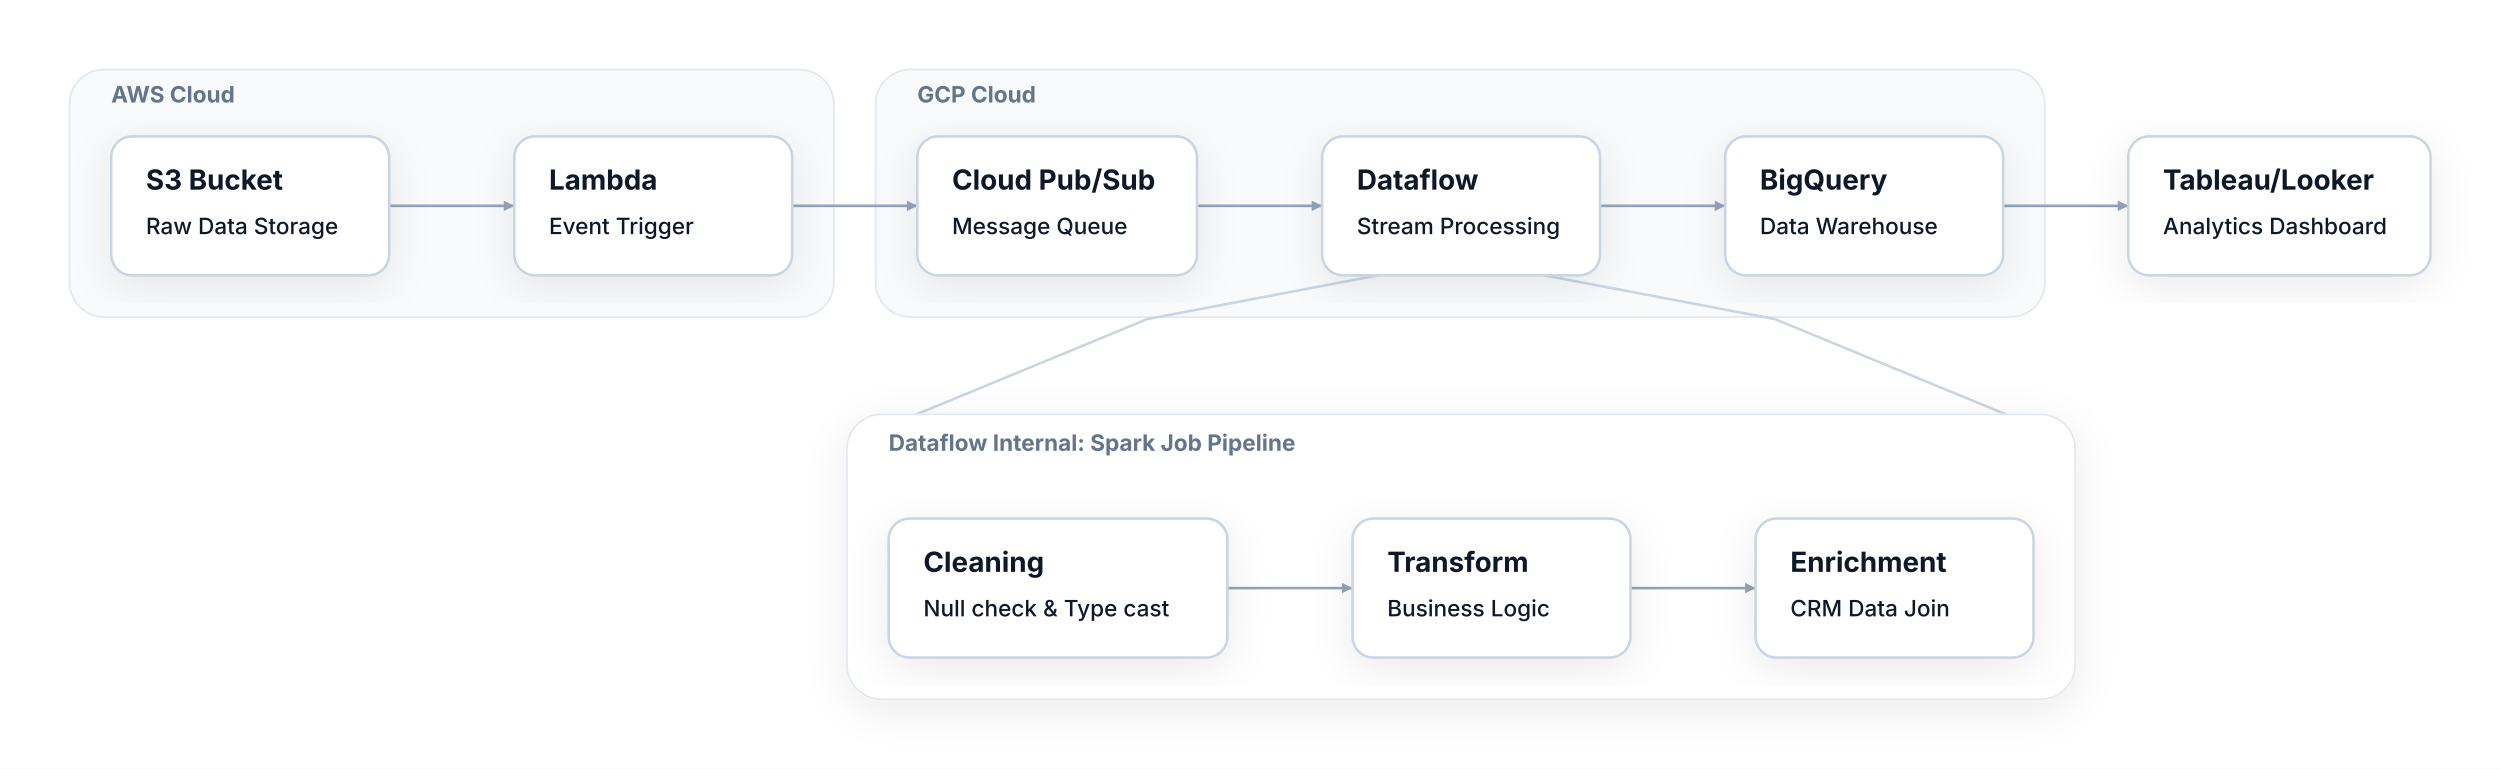
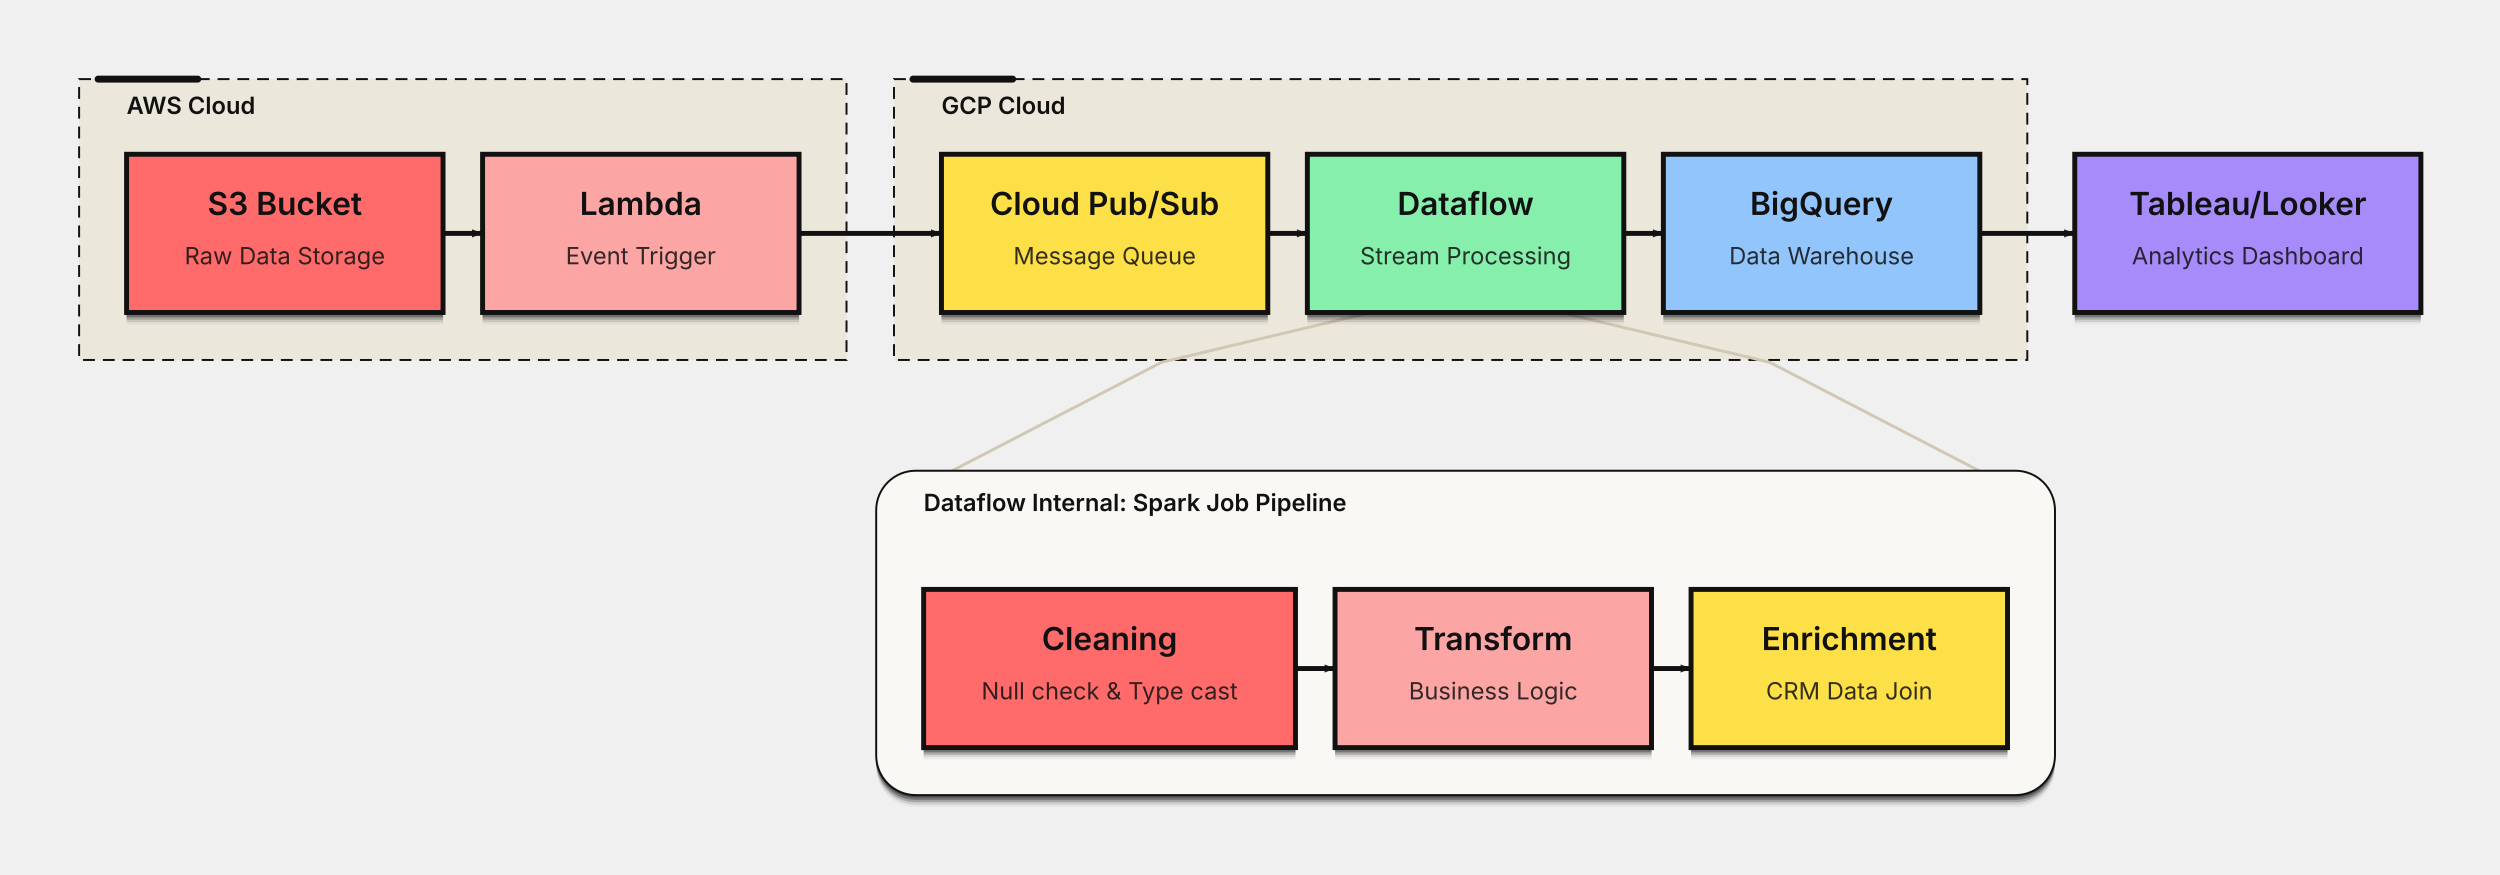
- <svg xmlns="http://www.w3.org/2000/svg" width="1439" height="442.5" viewBox="0 0 1439 442.5" fill="none">
+ <svg xmlns="http://www.w3.org/2000/svg" width="1264" height="442" viewBox="0 0 1264 442" fill="none" font-family="Inter, 'Geist Sans', 'Segoe UI', Roboto, Helvetica, Arial, sans-serif">
  <defs>
    <filter id="drop-shadow" x="-20%" y="-20%" width="140%" height="140%">
-       <feGaussianBlur in="SourceAlpha" stdDeviation="12" />
-       <feOffset dx="0" dy="6" result="offsetblur" />
-       <feComponentTransfer>
-         <feFuncA type="linear" slope="0.08" />
-       </feComponentTransfer>
      <feMerge>
-         <feMergeNode />
+         <feMergeNode in="shadow1" />
+         <feMergeNode in="shadow2" />
        <feMergeNode in="SourceGraphic" />
      </feMerge>
+       <feGaussianBlur in="SourceAlpha" stdDeviation="0" result="blur1" />
+       <feOffset dx="0" dy="9" in="blur1" result="offsetblur1" />
+       <feComponentTransfer in="offsetblur1" result="shadow1">
+         <feFuncA type="linear" slope="0.6" />
+       </feComponentTransfer>
+       <feGaussianBlur in="SourceAlpha" stdDeviation="1.5" result="blur2" />
+       <feOffset dx="0" dy="2.4" in="blur2" result="offsetblur2" />
+       <feComponentTransfer in="offsetblur2" result="shadow2">
+         <feFuncA type="linear" slope="1.2" />
+       </feComponentTransfer>
    </filter>
-     <marker id="arrow-28792373bc" markerWidth="6" markerHeight="6" refX="6" refY="3" orient="auto" markerUnits="userSpaceOnUse">
-       <path d="M0,0 L6,3 L0,6 z" fill="#94A3B8" />
+     <marker id="arrow-54438514a8" viewBox="0 0 10.02 10.02" refX="9.02" refY="5.01" markerWidth="6" markerHeight="6" orient="auto" markerUnits="userSpaceOnUse">
+       <path d="M 0 1.5 L 9.02 5.01 L 0 8.52 Z" fill="#111111" opacity="0.9" />
    </marker>
  </defs>
-   <rect x="0" y="0" width="1439" height="442.5" fill="#FFFFFF" />
+   <rect x="0" y="0" width="1264" height="442" fill="transparent" />
  <g id="groups">
-     <rect x="40" y="40" width="440" height="142.5" rx="20" ry="20" stroke="#E2E8F0" stroke-width="1" fill="#F8FAFC" fill-opacity="1" />
-     <text x="64" y="59" fill="#64748B" font-family="Inter, -apple-system, 'SF Pro Display', system-ui, sans-serif" font-size="13" font-weight="700">AWS Cloud</text>
-     <rect x="504" y="40" width="673" height="142.5" rx="20" ry="20" stroke="#E2E8F0" stroke-width="1" fill="#F8FAFC" fill-opacity="1" />
-     <text x="528" y="59" fill="#64748B" font-family="Inter, -apple-system, 'SF Pro Display', system-ui, sans-serif" font-size="13" font-weight="700">GCP Cloud</text>
+     <rect x="40" y="40" width="388" height="142" rx="0" ry="0" stroke="#111111" stroke-width="1" stroke-dasharray="6 4" fill="#E8E1CD" fill-opacity="0.6" />
+     <line x1="49.6" y1="40" x2="100" y2="40" stroke="#111111" stroke-width="3.5" stroke-linecap="round" />
+     <text x="64" y="57.6" fill="#111111" font-family="Inter, 'Geist Sans', 'Segoe UI', Roboto, Helvetica, Arial, sans-serif" font-size="12" font-weight="600">AWS Cloud</text>
+     <rect x="452" y="40" width="573" height="142" rx="0" ry="0" stroke="#111111" stroke-width="1" stroke-dasharray="6 4" fill="#E8E1CD" fill-opacity="0.6" />
+     <line x1="461.6" y1="40" x2="512" y2="40" stroke="#111111" stroke-width="3.5" stroke-linecap="round" />
+     <text x="476" y="57.6" fill="#111111" font-family="Inter, 'Geist Sans', 'Segoe UI', Roboto, Helvetica, Arial, sans-serif" font-size="12" font-weight="600">GCP Cloud</text>
  </g>
  <g id="detail-panel-guides">
-     <path d="M 793 158.5 L 660.25 183.7 L 527.5 238.5" stroke="#CBD5E1" stroke-width="1.5" stroke-linecap="round" stroke-linejoin="round" />
-     <path d="M 889 158.5 L 1021.75 183.7 L 1154.5 238.5" stroke="#CBD5E1" stroke-width="1.5" stroke-linecap="round" stroke-linejoin="round" />
+     <path d="M 693 158 L 587.2 183.2 L 481.4 238" stroke="#D1C8B4" stroke-width="1.5" stroke-linecap="round" stroke-linejoin="round" />
+     <path d="M 789 158 L 894.8 183.2 L 1000.6 238" stroke="#D1C8B4" stroke-width="1.5" stroke-linecap="round" stroke-linejoin="round" />
  </g>
  <g id="detail-panel-dataflow_detail">
-     <rect x="487.5" y="238.5" width="707" height="164" rx="20" ry="20" stroke="#E2E8F0" stroke-width="1" fill="#FFFFFF" fill-opacity="1" filter="url(#drop-shadow)" />
-     <text x="511.5" y="259.5" fill="#64748B" font-family="Inter, -apple-system, 'SF Pro Display', system-ui, sans-serif" font-size="13" font-weight="700">Dataflow Internal: Spark Job Pipeline</text>
+     <rect x="443" y="238" width="596" height="164" rx="20" ry="20" fill="#000000" opacity="0.4" />
+     <rect x="443" y="239.2" width="596" height="164" rx="20" ry="20" fill="#000000" opacity="0.35" />
+     <rect x="443" y="240.4" width="596" height="164" rx="20" ry="20" fill="#000000" opacity="0.3" />
+     <rect x="443" y="241.6" width="596" height="164" rx="20" ry="20" fill="#000000" opacity="0.2" />
+     <rect x="443" y="242.8" width="596" height="164" rx="20" ry="20" fill="#000000" opacity="0.1" />
+     <rect x="443" y="244" width="596" height="164" rx="20" ry="20" fill="#000000" opacity="0.05" />
+     <rect x="443" y="238" width="596" height="164" rx="20" ry="20" stroke="#111111" stroke-width="1" fill="#FAF8F5" fill-opacity="1" />
+     <text x="467" y="258.4" fill="#111111" font-family="Inter, 'Geist Sans', 'Segoe UI', Roboto, Helvetica, Arial, sans-serif" font-size="12" font-weight="600">Dataflow Internal: Spark Job Pipeline</text>
  </g>
  <g id="edges">
-     <path d="M 224 118.5 L 244 118.5 L 276 118.5 L 296 118.5" stroke="#94A3B8" stroke-width="1.5" stroke-linecap="round" stroke-linejoin="round" marker-end="url(#arrow-28792373bc)" />
-     <path d="M 456 118.5 L 476 118.5 L 508 118.5 L 528 118.5" stroke="#94A3B8" stroke-width="1.5" stroke-linecap="round" stroke-linejoin="round" marker-end="url(#arrow-28792373bc)" />
-     <path d="M 689 118.5 L 709 118.5 L 741 118.5 L 761 118.5" stroke="#94A3B8" stroke-width="1.5" stroke-linecap="round" stroke-linejoin="round" marker-end="url(#arrow-28792373bc)" />
-     <path d="M 921 118.5 L 941 118.5 L 973 118.5 L 993 118.5" stroke="#94A3B8" stroke-width="1.5" stroke-linecap="round" stroke-linejoin="round" marker-end="url(#arrow-28792373bc)" />
-     <path d="M 1153 118.5 L 1173 118.5 L 1205 118.5 L 1225 118.5" stroke="#94A3B8" stroke-width="1.5" stroke-linecap="round" stroke-linejoin="round" marker-end="url(#arrow-28792373bc)" />
-     <path d="M 706.5 338.5 L 726.5 338.5 L 758.5 338.5 L 778.5 338.5" stroke="#94A3B8" stroke-width="1.5" stroke-linecap="round" stroke-linejoin="round" marker-end="url(#arrow-28792373bc)" />
-     <path d="M 938.5 338.5 L 958.5 338.5 L 990.5 338.5 L 1010.5 338.5" stroke="#94A3B8" stroke-width="1.5" stroke-linecap="round" stroke-linejoin="round" marker-end="url(#arrow-28792373bc)" />
+     <path d="M 224 118 L 244 118" stroke="#111111" stroke-width="2.5" stroke-linecap="round" stroke-linejoin="round" marker-end="url(#arrow-54438514a8)" />
+     <path d="M 404 118 L 414 118 L 466 118 L 476 118" stroke="#111111" stroke-width="2.5" stroke-linecap="round" stroke-linejoin="round" marker-end="url(#arrow-54438514a8)" />
+     <path d="M 641 118 L 661 118" stroke="#111111" stroke-width="2.5" stroke-linecap="round" stroke-linejoin="round" marker-end="url(#arrow-54438514a8)" />
+     <path d="M 821 118 L 841 118" stroke="#111111" stroke-width="2.5" stroke-linecap="round" stroke-linejoin="round" marker-end="url(#arrow-54438514a8)" />
+     <path d="M 1001 118 L 1011 118 L 1039 118 L 1049 118" stroke="#111111" stroke-width="2.5" stroke-linecap="round" stroke-linejoin="round" marker-end="url(#arrow-54438514a8)" />
+     <path d="M 655 338 L 675 338" stroke="#111111" stroke-width="2.5" stroke-linecap="round" stroke-linejoin="round" marker-end="url(#arrow-54438514a8)" />
+     <path d="M 835 338 L 855 338" stroke="#111111" stroke-width="2.5" stroke-linecap="round" stroke-linejoin="round" marker-end="url(#arrow-54438514a8)" />
  </g>
  <g id="nodes">
    <g id="s3_raw">
-       <rect x="64" y="78.5" width="160" height="80" rx="12" ry="12" fill="#FFFFFF" stroke="#CBD5E1" stroke-width="1.5" filter="url(#drop-shadow)" />
-       <text x="84" y="109.17" fill="#0F172A" font-family="Inter, -apple-system, 'SF Pro Display', system-ui, sans-serif" font-size="16" font-weight="700">S3 Bucket</text>
-       <text x="84" y="134.78" fill="#0F172A" font-family="Inter, -apple-system, 'SF Pro Display', system-ui, sans-serif" font-size="13" font-weight="500">Raw Data Storage</text>
+       <rect x="64" y="78" width="160" height="80" rx="0" ry="0" fill="#000000" opacity="0.4" />
+       <rect x="64" y="79.2" width="160" height="80" rx="0" ry="0" fill="#000000" opacity="0.35" />
+       <rect x="64" y="80.4" width="160" height="80" rx="0" ry="0" fill="#000000" opacity="0.3" />
+       <rect x="64" y="81.6" width="160" height="80" rx="0" ry="0" fill="#000000" opacity="0.2" />
+       <rect x="64" y="82.8" width="160" height="80" rx="0" ry="0" fill="#000000" opacity="0.1" />
+       <rect x="64" y="84" width="160" height="80" rx="0" ry="0" fill="#000000" opacity="0.05" />
+       <rect x="64" y="78" width="160" height="80" rx="0" ry="0" fill="#FF6B6B" stroke="#111111" stroke-width="2.5" />
+       <text x="144" y="108.66" fill="#111111" text-anchor="middle" font-family="Inter, 'Geist Sans', 'Segoe UI', Roboto, Helvetica, Arial, sans-serif" font-size="16" font-weight="600">S3 Bucket</text>
+       <text x="144" y="133.62" fill="#111111" text-anchor="middle" font-family="Inter, 'Geist Sans', 'Segoe UI', Roboto, Helvetica, Arial, sans-serif" font-size="12" font-weight="400" opacity="0.85">Raw Data Storage</text>
    </g>
    <g id="lambda_trigger">
-       <rect x="296" y="78.5" width="160" height="80" rx="12" ry="12" fill="#FFFFFF" stroke="#CBD5E1" stroke-width="1.5" filter="url(#drop-shadow)" />
-       <text x="316" y="109.17" fill="#0F172A" font-family="Inter, -apple-system, 'SF Pro Display', system-ui, sans-serif" font-size="16" font-weight="700">Lambda</text>
-       <text x="316" y="134.78" fill="#0F172A" font-family="Inter, -apple-system, 'SF Pro Display', system-ui, sans-serif" font-size="13" font-weight="500">Event Trigger</text>
+       <rect x="244" y="78" width="160" height="80" rx="0" ry="0" fill="#000000" opacity="0.4" />
+       <rect x="244" y="79.2" width="160" height="80" rx="0" ry="0" fill="#000000" opacity="0.35" />
+       <rect x="244" y="80.4" width="160" height="80" rx="0" ry="0" fill="#000000" opacity="0.3" />
+       <rect x="244" y="81.6" width="160" height="80" rx="0" ry="0" fill="#000000" opacity="0.2" />
+       <rect x="244" y="82.8" width="160" height="80" rx="0" ry="0" fill="#000000" opacity="0.1" />
+       <rect x="244" y="84" width="160" height="80" rx="0" ry="0" fill="#000000" opacity="0.05" />
+       <rect x="244" y="78" width="160" height="80" rx="0" ry="0" fill="#FCA5A5" stroke="#111111" stroke-width="2.5" />
+       <text x="324" y="108.66" fill="#111111" text-anchor="middle" font-family="Inter, 'Geist Sans', 'Segoe UI', Roboto, Helvetica, Arial, sans-serif" font-size="16" font-weight="600">Lambda</text>
+       <text x="324" y="133.62" fill="#111111" text-anchor="middle" font-family="Inter, 'Geist Sans', 'Segoe UI', Roboto, Helvetica, Arial, sans-serif" font-size="12" font-weight="400" opacity="0.85">Event Trigger</text>
    </g>
    <g id="pubsub">
-       <rect x="528" y="78.5" width="161" height="80" rx="12" ry="12" fill="#FFFFFF" stroke="#CBD5E1" stroke-width="1.5" filter="url(#drop-shadow)" />
-       <text x="548" y="109.17" fill="#0F172A" font-family="Inter, -apple-system, 'SF Pro Display', system-ui, sans-serif" font-size="16" font-weight="700">Cloud Pub/Sub</text>
-       <text x="548" y="134.78" fill="#0F172A" font-family="Inter, -apple-system, 'SF Pro Display', system-ui, sans-serif" font-size="13" font-weight="500">Message Queue</text>
+       <rect x="476" y="78" width="165" height="80" rx="0" ry="0" fill="#000000" opacity="0.4" />
+       <rect x="476" y="79.2" width="165" height="80" rx="0" ry="0" fill="#000000" opacity="0.35" />
+       <rect x="476" y="80.4" width="165" height="80" rx="0" ry="0" fill="#000000" opacity="0.3" />
+       <rect x="476" y="81.6" width="165" height="80" rx="0" ry="0" fill="#000000" opacity="0.2" />
+       <rect x="476" y="82.8" width="165" height="80" rx="0" ry="0" fill="#000000" opacity="0.1" />
+       <rect x="476" y="84" width="165" height="80" rx="0" ry="0" fill="#000000" opacity="0.05" />
+       <rect x="476" y="78" width="165" height="80" rx="0" ry="0" fill="#FDE047" stroke="#111111" stroke-width="2.5" />
+       <text x="558.5" y="108.66" fill="#111111" text-anchor="middle" font-family="Inter, 'Geist Sans', 'Segoe UI', Roboto, Helvetica, Arial, sans-serif" font-size="16" font-weight="600">Cloud Pub/Sub</text>
+       <text x="558.5" y="133.62" fill="#111111" text-anchor="middle" font-family="Inter, 'Geist Sans', 'Segoe UI', Roboto, Helvetica, Arial, sans-serif" font-size="12" font-weight="400" opacity="0.85">Message Queue</text>
    </g>
    <g id="dataflow">
-       <rect x="761" y="78.5" width="160" height="80" rx="12" ry="12" fill="#FFFFFF" stroke="#CBD5E1" stroke-width="1.5" filter="url(#drop-shadow)" />
-       <text x="781" y="109.17" fill="#0F172A" font-family="Inter, -apple-system, 'SF Pro Display', system-ui, sans-serif" font-size="16" font-weight="700">Dataflow</text>
-       <text x="781" y="134.78" fill="#0F172A" font-family="Inter, -apple-system, 'SF Pro Display', system-ui, sans-serif" font-size="13" font-weight="500">Stream Processing</text>
+       <rect x="661" y="78" width="160" height="80" rx="0" ry="0" fill="#000000" opacity="0.4" />
+       <rect x="661" y="79.2" width="160" height="80" rx="0" ry="0" fill="#000000" opacity="0.35" />
+       <rect x="661" y="80.4" width="160" height="80" rx="0" ry="0" fill="#000000" opacity="0.3" />
+       <rect x="661" y="81.6" width="160" height="80" rx="0" ry="0" fill="#000000" opacity="0.2" />
+       <rect x="661" y="82.8" width="160" height="80" rx="0" ry="0" fill="#000000" opacity="0.1" />
+       <rect x="661" y="84" width="160" height="80" rx="0" ry="0" fill="#000000" opacity="0.05" />
+       <rect x="661" y="78" width="160" height="80" rx="0" ry="0" fill="#86EFAC" stroke="#111111" stroke-width="2.5" />
+       <text x="741" y="108.66" fill="#111111" text-anchor="middle" font-family="Inter, 'Geist Sans', 'Segoe UI', Roboto, Helvetica, Arial, sans-serif" font-size="16" font-weight="600">Dataflow</text>
+       <text x="741" y="133.62" fill="#111111" text-anchor="middle" font-family="Inter, 'Geist Sans', 'Segoe UI', Roboto, Helvetica, Arial, sans-serif" font-size="12" font-weight="400" opacity="0.85">Stream Processing</text>
    </g>
    <g id="bigquery">
-       <rect x="993" y="78.5" width="160" height="80" rx="12" ry="12" fill="#FFFFFF" stroke="#CBD5E1" stroke-width="1.5" filter="url(#drop-shadow)" />
-       <text x="1013" y="109.17" fill="#0F172A" font-family="Inter, -apple-system, 'SF Pro Display', system-ui, sans-serif" font-size="16" font-weight="700">BigQuery</text>
-       <text x="1013" y="134.78" fill="#0F172A" font-family="Inter, -apple-system, 'SF Pro Display', system-ui, sans-serif" font-size="13" font-weight="500">Data Warehouse</text>
+       <rect x="841" y="78" width="160" height="80" rx="0" ry="0" fill="#000000" opacity="0.4" />
+       <rect x="841" y="79.2" width="160" height="80" rx="0" ry="0" fill="#000000" opacity="0.35" />
+       <rect x="841" y="80.4" width="160" height="80" rx="0" ry="0" fill="#000000" opacity="0.3" />
+       <rect x="841" y="81.6" width="160" height="80" rx="0" ry="0" fill="#000000" opacity="0.2" />
+       <rect x="841" y="82.8" width="160" height="80" rx="0" ry="0" fill="#000000" opacity="0.1" />
+       <rect x="841" y="84" width="160" height="80" rx="0" ry="0" fill="#000000" opacity="0.05" />
+       <rect x="841" y="78" width="160" height="80" rx="0" ry="0" fill="#93C5FD" stroke="#111111" stroke-width="2.5" />
+       <text x="921" y="108.66" fill="#111111" text-anchor="middle" font-family="Inter, 'Geist Sans', 'Segoe UI', Roboto, Helvetica, Arial, sans-serif" font-size="16" font-weight="600">BigQuery</text>
+       <text x="921" y="133.62" fill="#111111" text-anchor="middle" font-family="Inter, 'Geist Sans', 'Segoe UI', Roboto, Helvetica, Arial, sans-serif" font-size="12" font-weight="400" opacity="0.85">Data Warehouse</text>
    </g>
    <g id="bi_tool">
-       <rect x="1225" y="78.5" width="174" height="80" rx="12" ry="12" fill="#FFFFFF" stroke="#CBD5E1" stroke-width="1.5" filter="url(#drop-shadow)" />
-       <text x="1245" y="109.17" fill="#0F172A" font-family="Inter, -apple-system, 'SF Pro Display', system-ui, sans-serif" font-size="16" font-weight="700">Tableau/Looker</text>
-       <text x="1245" y="134.78" fill="#0F172A" font-family="Inter, -apple-system, 'SF Pro Display', system-ui, sans-serif" font-size="13" font-weight="500">Analytics Dashboard</text>
+       <rect x="1049" y="78" width="175" height="80" rx="0" ry="0" fill="#000000" opacity="0.4" />
+       <rect x="1049" y="79.2" width="175" height="80" rx="0" ry="0" fill="#000000" opacity="0.35" />
+       <rect x="1049" y="80.4" width="175" height="80" rx="0" ry="0" fill="#000000" opacity="0.3" />
+       <rect x="1049" y="81.6" width="175" height="80" rx="0" ry="0" fill="#000000" opacity="0.2" />
+       <rect x="1049" y="82.8" width="175" height="80" rx="0" ry="0" fill="#000000" opacity="0.1" />
+       <rect x="1049" y="84" width="175" height="80" rx="0" ry="0" fill="#000000" opacity="0.05" />
+       <rect x="1049" y="78" width="175" height="80" rx="0" ry="0" fill="#A78BFA" stroke="#111111" stroke-width="2.5" />
+       <text x="1136.5" y="108.66" fill="#111111" text-anchor="middle" font-family="Inter, 'Geist Sans', 'Segoe UI', Roboto, Helvetica, Arial, sans-serif" font-size="16" font-weight="600">Tableau/Looker</text>
+       <text x="1136.5" y="133.62" fill="#111111" text-anchor="middle" font-family="Inter, 'Geist Sans', 'Segoe UI', Roboto, Helvetica, Arial, sans-serif" font-size="12" font-weight="400" opacity="0.85">Analytics Dashboard</text>
    </g>
    <g id="detail-panel-dataflow_detail-clean">
-       <rect x="511.5" y="298.5" width="195" height="80" rx="12" ry="12" fill="#FFFFFF" stroke="#CBD5E1" stroke-width="1.5" filter="url(#drop-shadow)" />
-       <text x="531.5" y="329.18" fill="#0F172A" font-family="Inter, -apple-system, 'SF Pro Display', system-ui, sans-serif" font-size="16" font-weight="700">Cleaning</text>
-       <text x="531.5" y="354.77" fill="#0F172A" font-family="Inter, -apple-system, 'SF Pro Display', system-ui, sans-serif" font-size="13" font-weight="500">Null check &amp; Type cast</text>
+       <rect x="467" y="298" width="188" height="80" rx="0" ry="0" fill="#000000" opacity="0.4" />
+       <rect x="467" y="299.2" width="188" height="80" rx="0" ry="0" fill="#000000" opacity="0.35" />
+       <rect x="467" y="300.4" width="188" height="80" rx="0" ry="0" fill="#000000" opacity="0.3" />
+       <rect x="467" y="301.6" width="188" height="80" rx="0" ry="0" fill="#000000" opacity="0.2" />
+       <rect x="467" y="302.8" width="188" height="80" rx="0" ry="0" fill="#000000" opacity="0.1" />
+       <rect x="467" y="304" width="188" height="80" rx="0" ry="0" fill="#000000" opacity="0.05" />
+       <rect x="467" y="298" width="188" height="80" rx="0" ry="0" fill="#FF6B6B" stroke="#111111" stroke-width="2.5" />
+       <text x="561" y="328.66" fill="#111111" text-anchor="middle" font-family="Inter, 'Geist Sans', 'Segoe UI', Roboto, Helvetica, Arial, sans-serif" font-size="16" font-weight="600">Cleaning</text>
+       <text x="561" y="353.62" fill="#111111" text-anchor="middle" font-family="Inter, 'Geist Sans', 'Segoe UI', Roboto, Helvetica, Arial, sans-serif" font-size="12" font-weight="400" opacity="0.85">Null check &amp; Type cast</text>
    </g>
    <g id="detail-panel-dataflow_detail-transform">
-       <rect x="778.5" y="298.5" width="160" height="80" rx="12" ry="12" fill="#FFFFFF" stroke="#CBD5E1" stroke-width="1.5" filter="url(#drop-shadow)" />
-       <text x="798.5" y="329.18" fill="#0F172A" font-family="Inter, -apple-system, 'SF Pro Display', system-ui, sans-serif" font-size="16" font-weight="700">Transform</text>
-       <text x="798.5" y="354.77" fill="#0F172A" font-family="Inter, -apple-system, 'SF Pro Display', system-ui, sans-serif" font-size="13" font-weight="500">Business Logic</text>
+       <rect x="675" y="298" width="160" height="80" rx="0" ry="0" fill="#000000" opacity="0.4" />
+       <rect x="675" y="299.2" width="160" height="80" rx="0" ry="0" fill="#000000" opacity="0.35" />
+       <rect x="675" y="300.4" width="160" height="80" rx="0" ry="0" fill="#000000" opacity="0.3" />
+       <rect x="675" y="301.6" width="160" height="80" rx="0" ry="0" fill="#000000" opacity="0.2" />
+       <rect x="675" y="302.8" width="160" height="80" rx="0" ry="0" fill="#000000" opacity="0.1" />
+       <rect x="675" y="304" width="160" height="80" rx="0" ry="0" fill="#000000" opacity="0.05" />
+       <rect x="675" y="298" width="160" height="80" rx="0" ry="0" fill="#FCA5A5" stroke="#111111" stroke-width="2.5" />
+       <text x="755" y="328.66" fill="#111111" text-anchor="middle" font-family="Inter, 'Geist Sans', 'Segoe UI', Roboto, Helvetica, Arial, sans-serif" font-size="16" font-weight="600">Transform</text>
+       <text x="755" y="353.62" fill="#111111" text-anchor="middle" font-family="Inter, 'Geist Sans', 'Segoe UI', Roboto, Helvetica, Arial, sans-serif" font-size="12" font-weight="400" opacity="0.85">Business Logic</text>
    </g>
    <g id="detail-panel-dataflow_detail-enrich">
-       <rect x="1010.5" y="298.5" width="160" height="80" rx="12" ry="12" fill="#FFFFFF" stroke="#CBD5E1" stroke-width="1.5" filter="url(#drop-shadow)" />
-       <text x="1030.5" y="329.18" fill="#0F172A" font-family="Inter, -apple-system, 'SF Pro Display', system-ui, sans-serif" font-size="16" font-weight="700">Enrichment</text>
-       <text x="1030.5" y="354.77" fill="#0F172A" font-family="Inter, -apple-system, 'SF Pro Display', system-ui, sans-serif" font-size="13" font-weight="500">CRM Data Join</text>
+       <rect x="855" y="298" width="160" height="80" rx="0" ry="0" fill="#000000" opacity="0.4" />
+       <rect x="855" y="299.2" width="160" height="80" rx="0" ry="0" fill="#000000" opacity="0.35" />
+       <rect x="855" y="300.4" width="160" height="80" rx="0" ry="0" fill="#000000" opacity="0.3" />
+       <rect x="855" y="301.6" width="160" height="80" rx="0" ry="0" fill="#000000" opacity="0.2" />
+       <rect x="855" y="302.8" width="160" height="80" rx="0" ry="0" fill="#000000" opacity="0.1" />
+       <rect x="855" y="304" width="160" height="80" rx="0" ry="0" fill="#000000" opacity="0.05" />
+       <rect x="855" y="298" width="160" height="80" rx="0" ry="0" fill="#FDE047" stroke="#111111" stroke-width="2.5" />
+       <text x="935" y="328.66" fill="#111111" text-anchor="middle" font-family="Inter, 'Geist Sans', 'Segoe UI', Roboto, Helvetica, Arial, sans-serif" font-size="16" font-weight="600">Enrichment</text>
+       <text x="935" y="353.62" fill="#111111" text-anchor="middle" font-family="Inter, 'Geist Sans', 'Segoe UI', Roboto, Helvetica, Arial, sans-serif" font-size="12" font-weight="400" opacity="0.85">CRM Data Join</text>
    </g>
  </g>
</svg>
